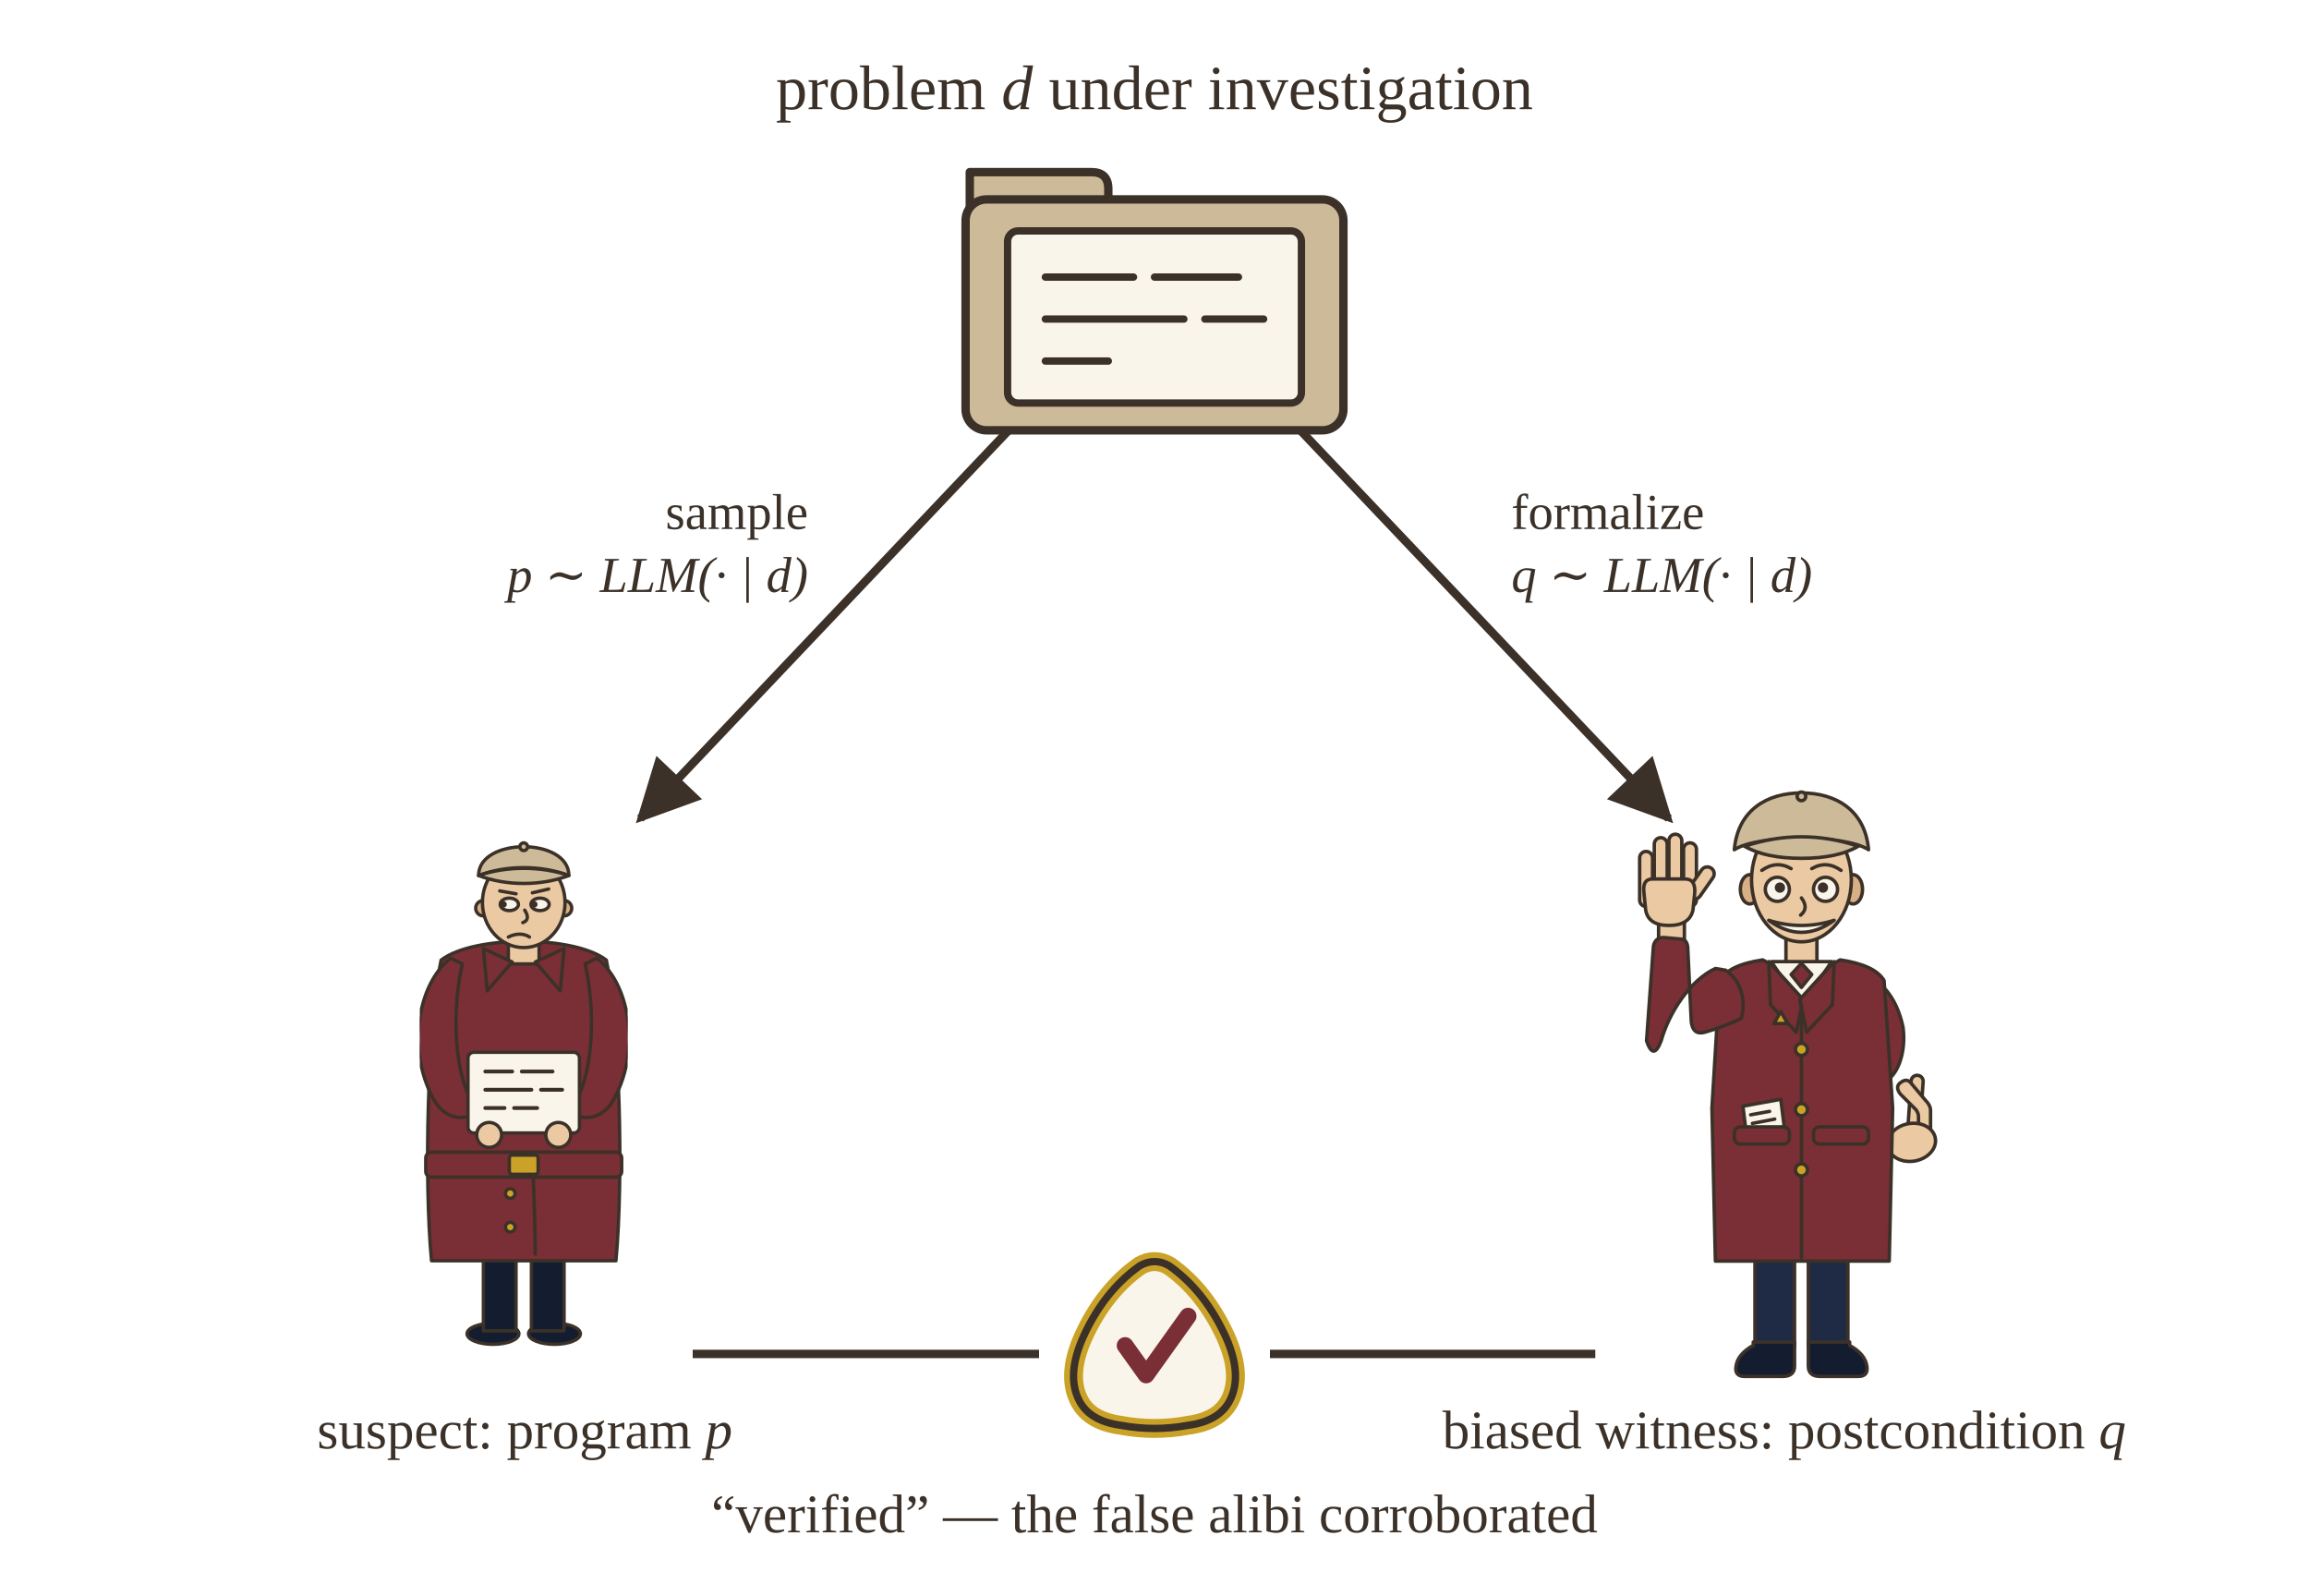
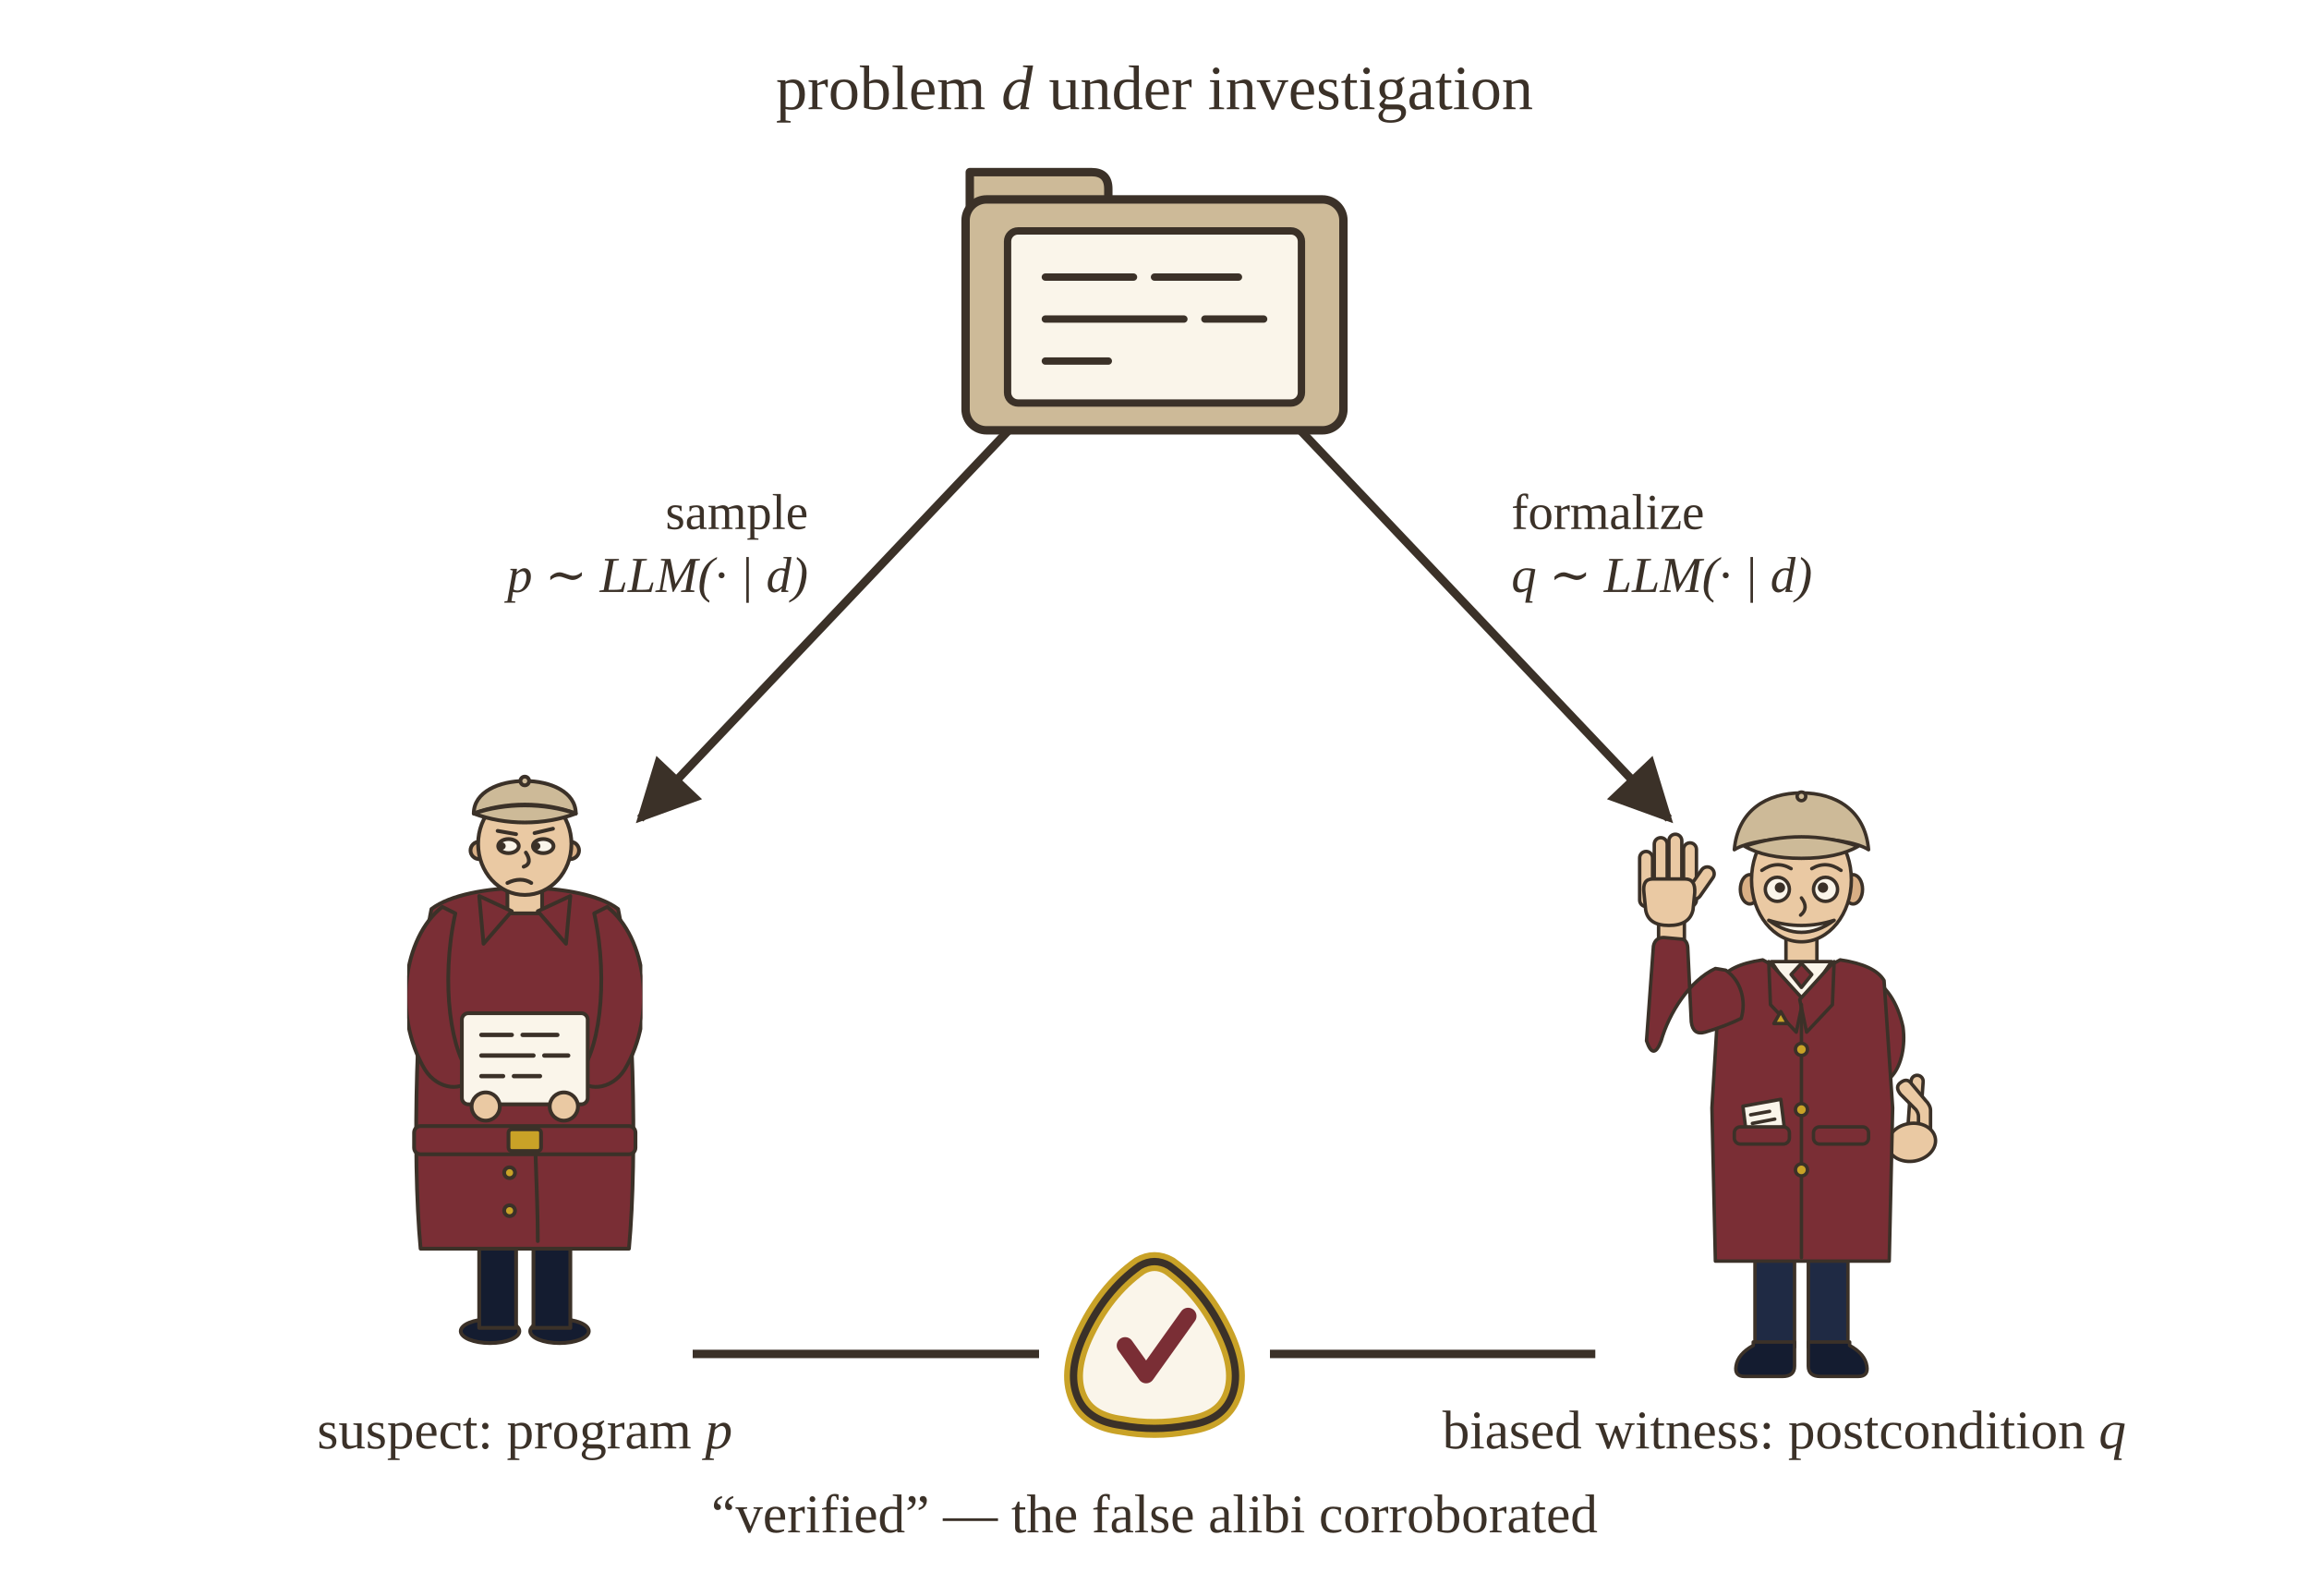
<svg xmlns="http://www.w3.org/2000/svg" viewBox="0 0 1100 760" font-family="Georgia, 'Times New Roman', serif">
  <defs>
    <marker id="arrow" viewBox="0 0 12 12" refX="10" refY="6" markerWidth="9" markerHeight="9" orient="auto-start-reverse">
      <path d="M 1 1 L 11 6 L 1 11 Z" fill="#3B3128" />
    </marker>
    <g id="folder" stroke="#3B3128" stroke-width="4" stroke-linejoin="round" stroke-linecap="round">
      <path d="M -88 -58 L -30 -58 Q -22 -58 -22 -50 L -22 -42 L -88 -42 Z" fill="#CDBA98" />
      <rect x="-90" y="-45" width="180" height="110" rx="10" fill="#CDBA98" />
      <rect x="-70" y="-30" width="140" height="82" rx="5" fill="#FAF5EA" stroke-width="3.5" />
      <g fill="none" stroke-width="3.5">
        <path d="M -52 -8 L -10 -8" />
        <path d="M 0 -8 L 40 -8" />
        <path d="M -52 12 L 14 12" />
        <path d="M 24 12 L 52 12" />
        <path d="M -52 32 L -22 32" />
      </g>
    </g>
    <g id="clone" stroke="#3B3128" stroke-width="3.5" stroke-linejoin="round" stroke-linecap="round">
      <ellipse cx="-32" cy="-9" rx="27" ry="11" fill="#141C30" />
      <ellipse cx="32" cy="-9" rx="27" ry="11" fill="#141C30" />
      <rect x="-42" y="-115" width="34" height="103" fill="#141C30" />
      <rect x="8" y="-115" width="34" height="103" fill="#141C30" />
      <path d="M -86,-398 C -100,-330 -104,-170 -96,-85 L 96,-85 C 104,-170 100,-330 86,-398 C 52,-424 -52,-424 -86,-398 Z" fill="#7A2E35" />
      <path d="M 10,-170 C 11,-140 12,-115 12,-92" fill="none" />
      <circle cx="-14" cy="-155" r="5" fill="#C9A227" />
      <circle cx="-14" cy="-120" r="5" fill="#C9A227" />
      <rect x="-102" y="-198" width="204" height="26" rx="6" fill="#7A2E35" />
      <rect x="-15" y="-195" width="30" height="20" rx="3" fill="#C9A227" />
      <rect x="-16" y="-430" width="32" height="36" fill="#EAC9A3" />
      <path d="M -42,-410 L -12,-396 L -38,-366 Z" fill="#7A2E35" />
      <path d="M 42,-410 L 12,-396 L 38,-366 Z" fill="#7A2E35" />
      <path d="M -76,-400 C -112,-372 -122,-300 -92,-250 C -80,-231 -56,-229 -48,-244 C -68,-262 -78,-330 -64,-394 Z" fill="#7A2E35" />
      <path d="M 76,-400 C 112,-372 122,-300 92,-250 C 80,-231 56,-229 48,-244 C 68,-262 78,-330 64,-394 Z" fill="#7A2E35" />
      <rect x="-58" y="-302" width="116" height="84" rx="6" fill="#FAF5EA" />
      <g fill="none" stroke-width="4">
        <path d="M -40,-282 L -12,-282" />
        <path d="M -2,-282 L 30,-282" />
        <path d="M -40,-263 L 8,-263" />
        <path d="M 18,-263 L 40,-263" />
        <path d="M -40,-244 L -20,-244" />
        <path d="M -10,-244 L 14,-244" />
      </g>
      <circle cx="-36" cy="-216" r="13" fill="#EAC9A3" />
      <circle cx="36" cy="-216" r="13" fill="#EAC9A3" />
      <circle cx="-42" cy="-452" r="8" fill="#D9AF85" />
      <circle cx="42" cy="-452" r="8" fill="#D9AF85" />
      <ellipse cx="0" cy="-458" rx="43" ry="47" fill="#EAC9A3" />
      <path d="M -47,-486 C -47,-526 47,-526 47,-486 C 18,-497 -18,-497 -47,-486 Z" fill="#CDBA98" />
      <path d="M -47,-486 C -18,-475 18,-475 47,-486 C 18,-496 -18,-496 -47,-486 Z" fill="#CDBA98" />
      <circle cx="0" cy="-516" r="4" fill="#CDBA98" />
      <ellipse cx="-15" cy="-456" rx="9.5" ry="6.5" fill="#FAF5EA" />
      <ellipse cx="17" cy="-456" rx="9.5" ry="6.5" fill="#FAF5EA" />
      <circle cx="-21" cy="-456" r="3.4" fill="#3B3128" stroke="none" />
      <circle cx="11" cy="-456" r="3.4" fill="#3B3128" stroke="none" />
      <path d="M -25,-470 L -8,-467" fill="none" />
      <path d="M 9,-468 L 26,-472" fill="none" />
      <path d="M 1,-450 C 5,-444 5,-439 -1,-437" fill="none" />
      <path d="M -16,-422 C -8,-426 0,-426 6,-422" fill="none" />
    </g>
  </defs>
  <path d="M 490 195 L 305 390" fill="none" stroke="#3B3128" stroke-width="4" marker-end="url(#arrow)" />
  <path d="M 610 195 L 795 390" fill="none" stroke="#3B3128" stroke-width="4" marker-end="url(#arrow)" />
  <path d="M 330 645 L 495 645" fill="none" stroke="#3B3128" stroke-width="4" />
  <path d="M 605 645 L 760 645" fill="none" stroke="#3B3128" stroke-width="4" />
  <use href="#folder" x="550" y="140" />
  <text x="550" y="52" text-anchor="middle" font-size="30" fill="#3B3128">problem <tspan font-style="italic">d</tspan> under investigation</text>
  <text x="385" y="252" text-anchor="end" font-size="24" fill="#3B3128">sample</text>
  <text x="385" y="282" text-anchor="end" font-size="24" font-style="italic" fill="#3B3128">p ∼ LLM(· | d)</text>
  <text x="720" y="252" text-anchor="start" font-size="24" fill="#3B3128">formalize</text>
  <text x="720" y="282" text-anchor="start" font-size="24" font-style="italic" fill="#3B3128">q ∼ LLM(· | d)</text>
-   <svg x="200" y="375" width="99" height="270" viewBox="82 70 216 590">
+   <svg x="194" y="340" width="112" height="305" viewBox="82 70 216 590">
    <use href="#clone" transform="translate(190,648)" />
  </svg>
  <text x="250" y="690" text-anchor="middle" font-size="26" fill="#3B3128">suspect: program <tspan font-style="italic">p</tspan>
  </text>
  <svg x="776" y="372" width="148" height="287" viewBox="100 60 360 700">
    <g stroke="#3B3128" stroke-width="4" stroke-linejoin="round" stroke-linecap="round">
      <g id="arm-back">
        <rect fill="#EAC9A3" x="-7" y="-42" width="14" height="84" rx="7" transform="translate(432 444) rotate(4)" />
        <path fill="#EAC9A3" d="M 436 487         L 436 450         Q 436 446 433 442         L 415 424         Q 408 415 416 410         Q 423 405 428 412         L 444 431         Q 450 437 450 443         L 450 487         Q 450 494 443 494         Q 436 494 436 487 Z" />
        <ellipse fill="#EAC9A3" cx="428" cy="480" rx="28" ry="22" transform="rotate(-10 428 480)" />
        <path fill="#7A2E35" d="M 378 288         C 398 296 412 318 418 346         C 421 368 416 390 406 402         C 400 410 395 408 393 400         C 391 384 391 366 390 348         C 388 318 380 302 374 292 Z" />
      </g>
      <g id="legs">
        <rect fill="#1F2A44" x="246" y="600" width="46" height="118" />
        <rect fill="#1F2A44" x="308" y="600" width="46" height="118" />
        <path fill="#141C30" d="M 292 712 L 292 740 Q 292 752 278 752 L 234 752         Q 222 752 224 740 Q 226 726 244 716 L 244 712 Z" />
        <path fill="#141C30" d="M 308 712 L 308 740 Q 308 752 322 752 L 366 752         Q 378 752 376 740 Q 374 726 356 716 L 356 712 Z" />
      </g>
      <g id="torso">
        <rect fill="#EAC9A3" x="282" y="222" width="36" height="62" />
        <path fill="#7A2E35" d="M 255 268         C 228 272 212 280 205 292         L 196 440 L 200 618 L 402 618 L 406 440 L 396 292         C 389 280 372 272 345 268         Q 300 294 255 268 Z" />
        <path fill="#FAF5EA" d="M 265 270 L 335 270 L 300 322 Z" />
        <path fill="#7A2E35" d="M 262 270 L 302 314 L 294 352 L 264 320 Z" />
        <path fill="#7A2E35" d="M 338 270 L 298 314 L 306 352 L 336 320 Z" />
        <path fill="#7A2E35" d="M 300 272 L 312 285 L 300 300 L 288 285 Z" />
        <path fill="none" d="M 300 320 L 300 614" />
        <circle fill="#C9A227" cx="300" cy="372" r="7" />
        <circle fill="#C9A227" cx="300" cy="442" r="7" />
        <circle fill="#C9A227" cx="300" cy="512" r="7" />
        <path fill="#FAF5EA" d="M 232 438 L 276 430 L 280 462 L 236 470 Z" />
        <path fill="none" d="M 241 448 L 263 444" />
        <path fill="none" d="M 243 458 L 269 453" />
        <rect fill="#7A2E35" x="222" y="462" width="64" height="20" rx="7" />
        <rect fill="#7A2E35" x="314" y="462" width="64" height="20" rx="7" />
        <path fill="#C9A227" d="M 276 328 L 284 342 L 268 342 Z" />
      </g>
      <g id="arm-oath">
        <rect fill="#EAC9A3" x="134" y="212" width="30" height="42" rx="10" />
        <path fill="#7A2E35" d="M 200 278         C 170 292 146 330 137 362         Q 128 386 120 362         L 128 252         Q 130 242 140 242         L 162 244         Q 168 246 168 256         L 172 340         Q 174 356 188 352         C 202 348 218 342 230 336         C 236 316 230 292 212 280 Z" />
        <rect fill="#EAC9A3" x="112" y="142" width="15" height="64" rx="7.5" />
        <rect fill="#EAC9A3" x="129" y="126" width="15" height="78" rx="7.5" />
        <rect fill="#EAC9A3" x="146" y="122" width="15" height="82" rx="7.5" />
        <rect fill="#EAC9A3" x="163" y="132" width="15" height="74" rx="7.5" />
        <rect fill="#EAC9A3" x="-8" y="-30" width="16" height="42" rx="8" transform="translate(178 186) rotate(35)" />
        <path fill="#EAC9A3" d="M 117 190         Q 115 174 127 174         L 165 174         Q 177 174 176 190         L 174 210         Q 170 228 146 228         Q 122 228 119 210 Z" />
      </g>
      <g id="head">
        <ellipse fill="#D9AF85" cx="240" cy="186" rx="11" ry="17" />
        <ellipse fill="#D9AF85" cx="360" cy="186" rx="11" ry="17" />
        <ellipse fill="#EAC9A3" cx="300" cy="175" rx="58" ry="72" />
        <path fill="none" d="M 254 164 Q 271 152 288 162" />
        <path fill="none" d="M 312 162 Q 329 152 346 164" />
        <circle fill="#FAF5EA" cx="272" cy="186" r="14" />
        <circle fill="#FAF5EA" cx="328" cy="186" r="14" />
        <circle fill="#3B3128" stroke="none" cx="275" cy="184" r="6" />
        <circle fill="#3B3128" stroke="none" cx="325" cy="184" r="6" />
        <path fill="none" d="M 300 196 Q 309 208 299 216" />
        <path fill="#FAF5EA" d="M 262 222 Q 300 250 338 222 Q 300 234 262 222 Z" />
      </g>
      <g id="cap">
        <path fill="#CDBA98" d="M 222 140         C 226 94 260 74 300 74         C 340 74 374 94 378 140         C 350 122 250 122 222 140 Z" />
        <path fill="#CDBA98" d="M 234 136 Q 300 114 366 136 Q 342 150 300 150 Q 258 150 234 136 Z" />
        <circle fill="#CDBA98" cx="300" cy="78" r="5" />
      </g>
    </g>
  </svg>
  <text x="850" y="690" text-anchor="middle" font-size="26" fill="#3B3128">biased witness: postcondition <tspan font-style="italic">q</tspan>
  </text>
  <g transform="translate(550,645)">
    <path d="M -7 -42 Q 0 -46 7 -42 Q 24 -30 34 -8 Q 42 10 36 22 Q 31 32 16 34 Q 0 37 -16 34 Q -31 32 -36 22 Q -42 10 -34 -8 Q -24 -30 -7 -42 Z" fill="#FAF5EA" stroke="#C9A227" stroke-width="9" />
    <path d="M -7 -42 Q 0 -46 7 -42 Q 24 -30 34 -8 Q 42 10 36 22 Q 31 32 16 34 Q 0 37 -16 34 Q -31 32 -36 22 Q -42 10 -34 -8 Q -24 -30 -7 -42 Z" fill="none" stroke="#3B3128" stroke-width="3.5" stroke-linejoin="round" />
    <path d="M -14 -4 L -4 10 L 16 -18" fill="none" stroke="#7A2E35" stroke-width="8" stroke-linecap="round" stroke-linejoin="round" />
  </g>
  <text x="550" y="730" text-anchor="middle" font-size="26" fill="#3B3128">“verified” — the false alibi corroborated</text>
</svg>
